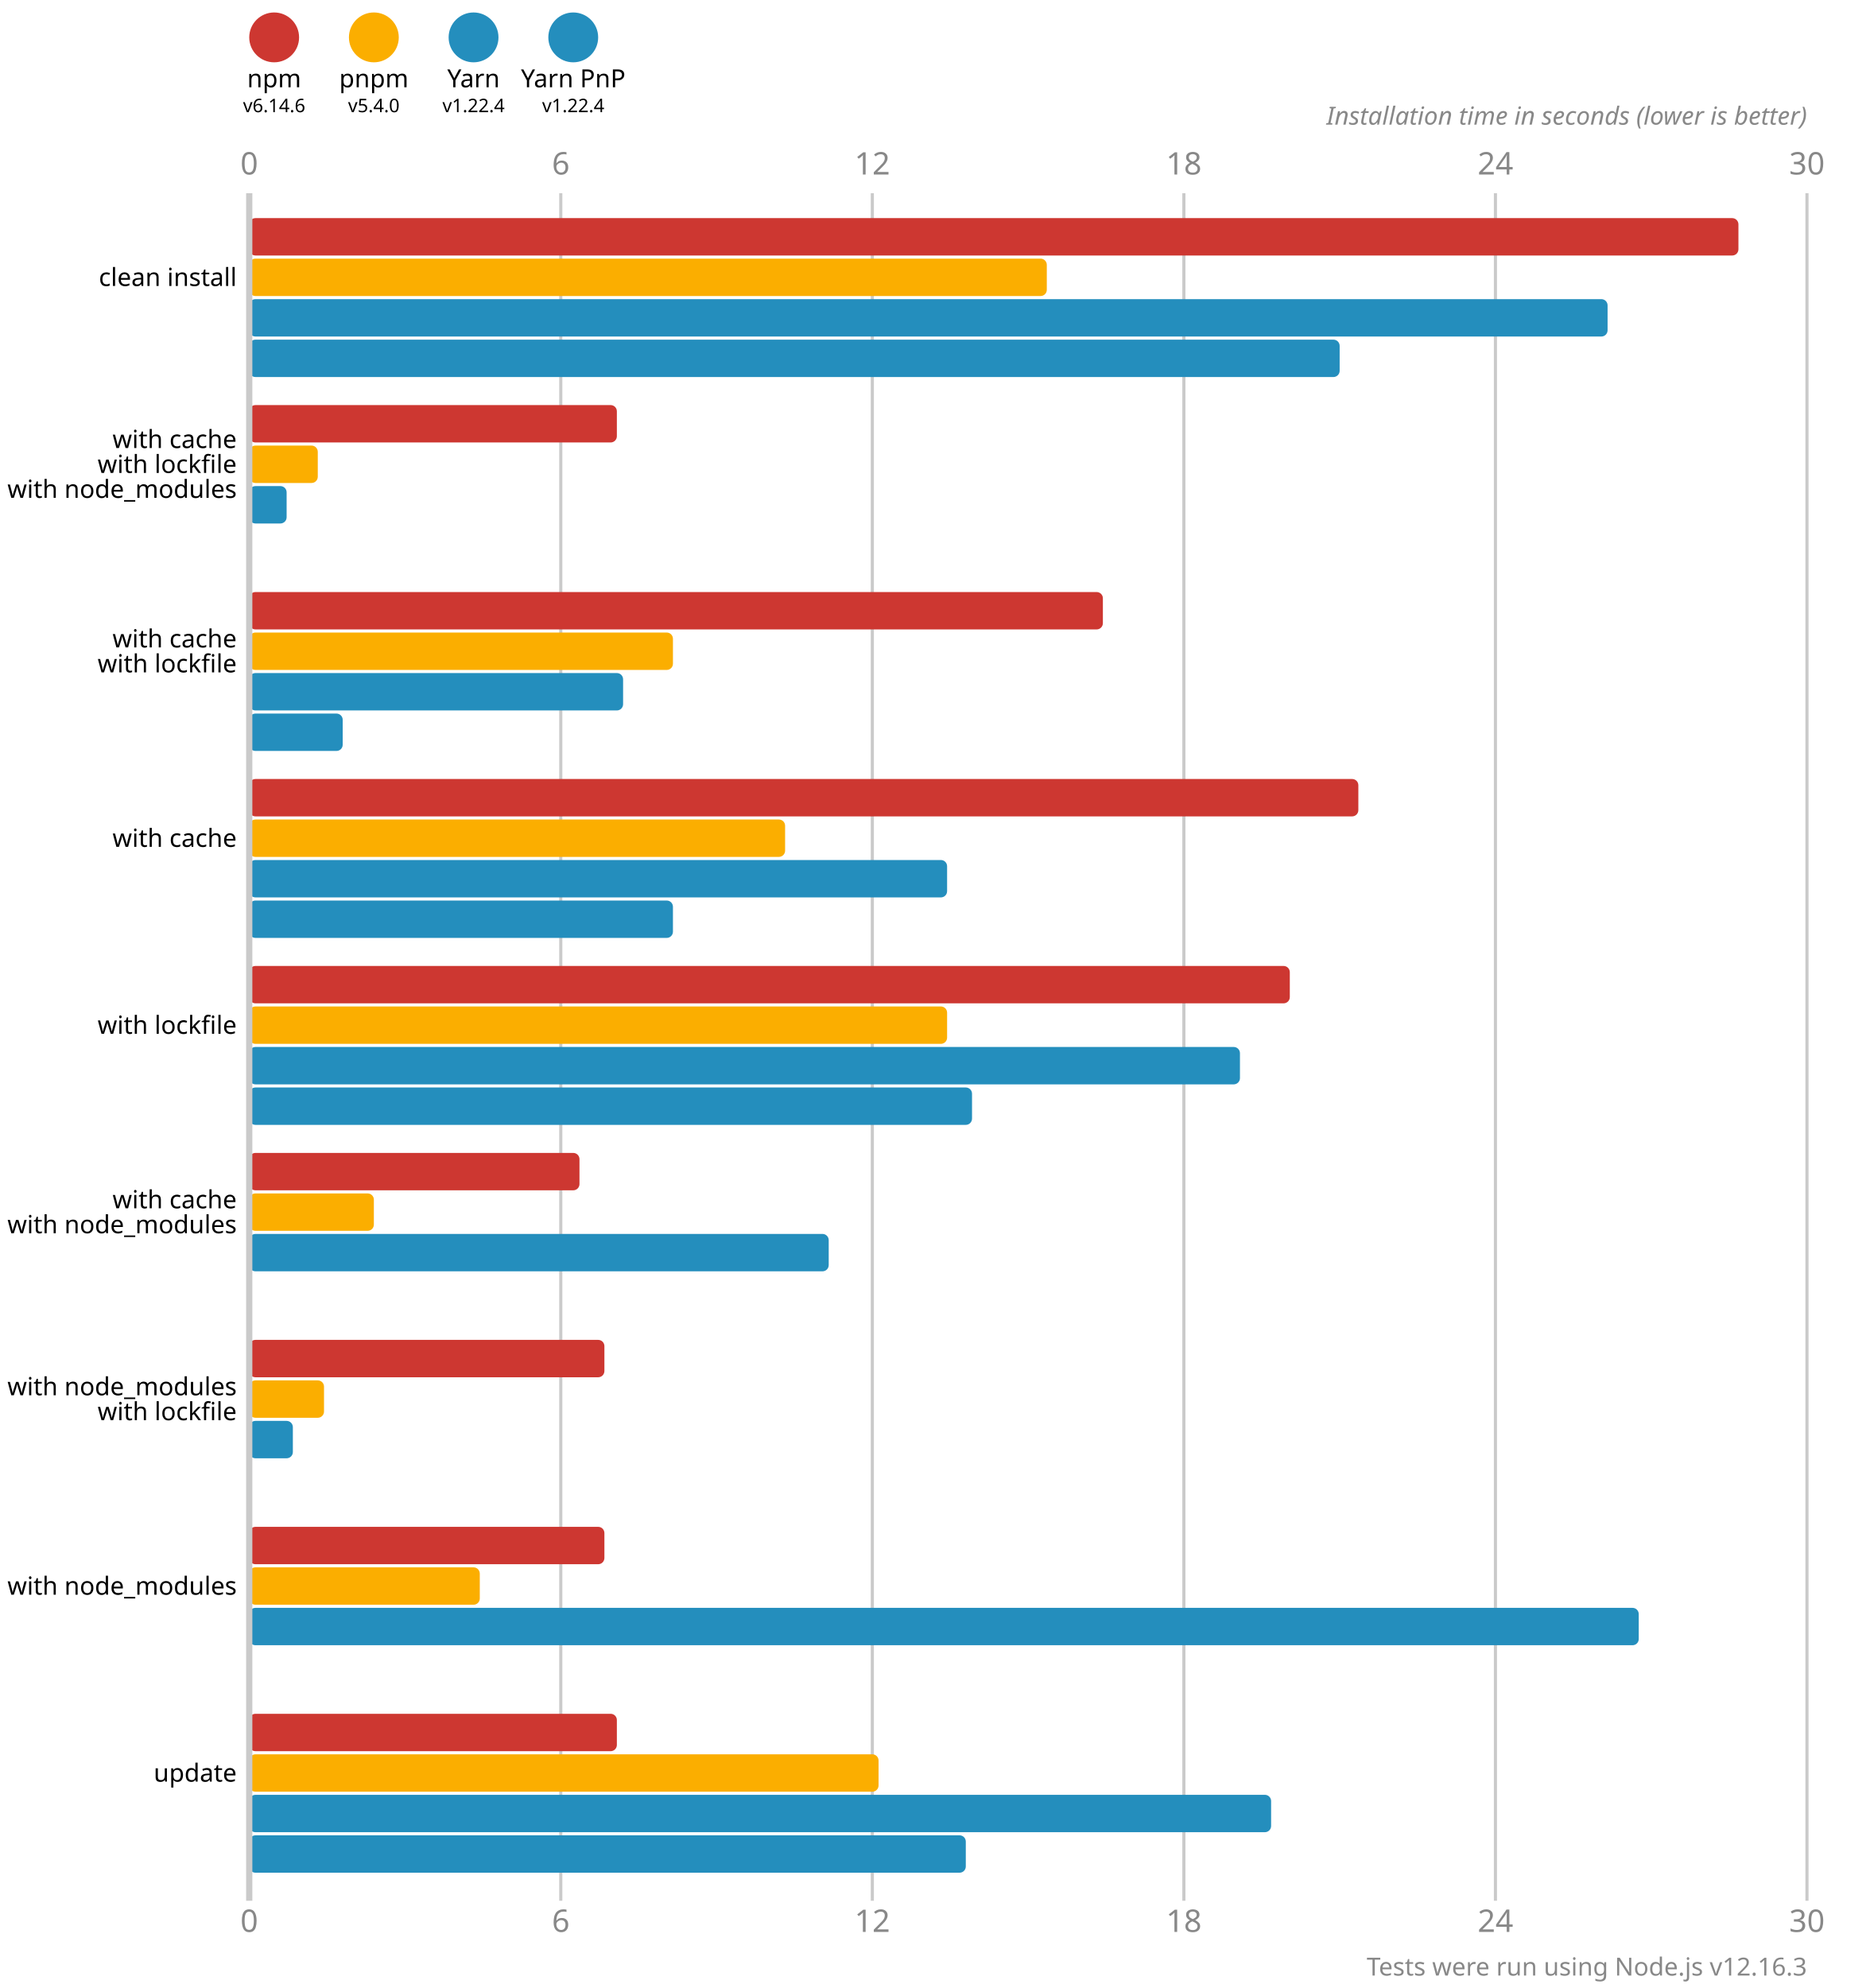
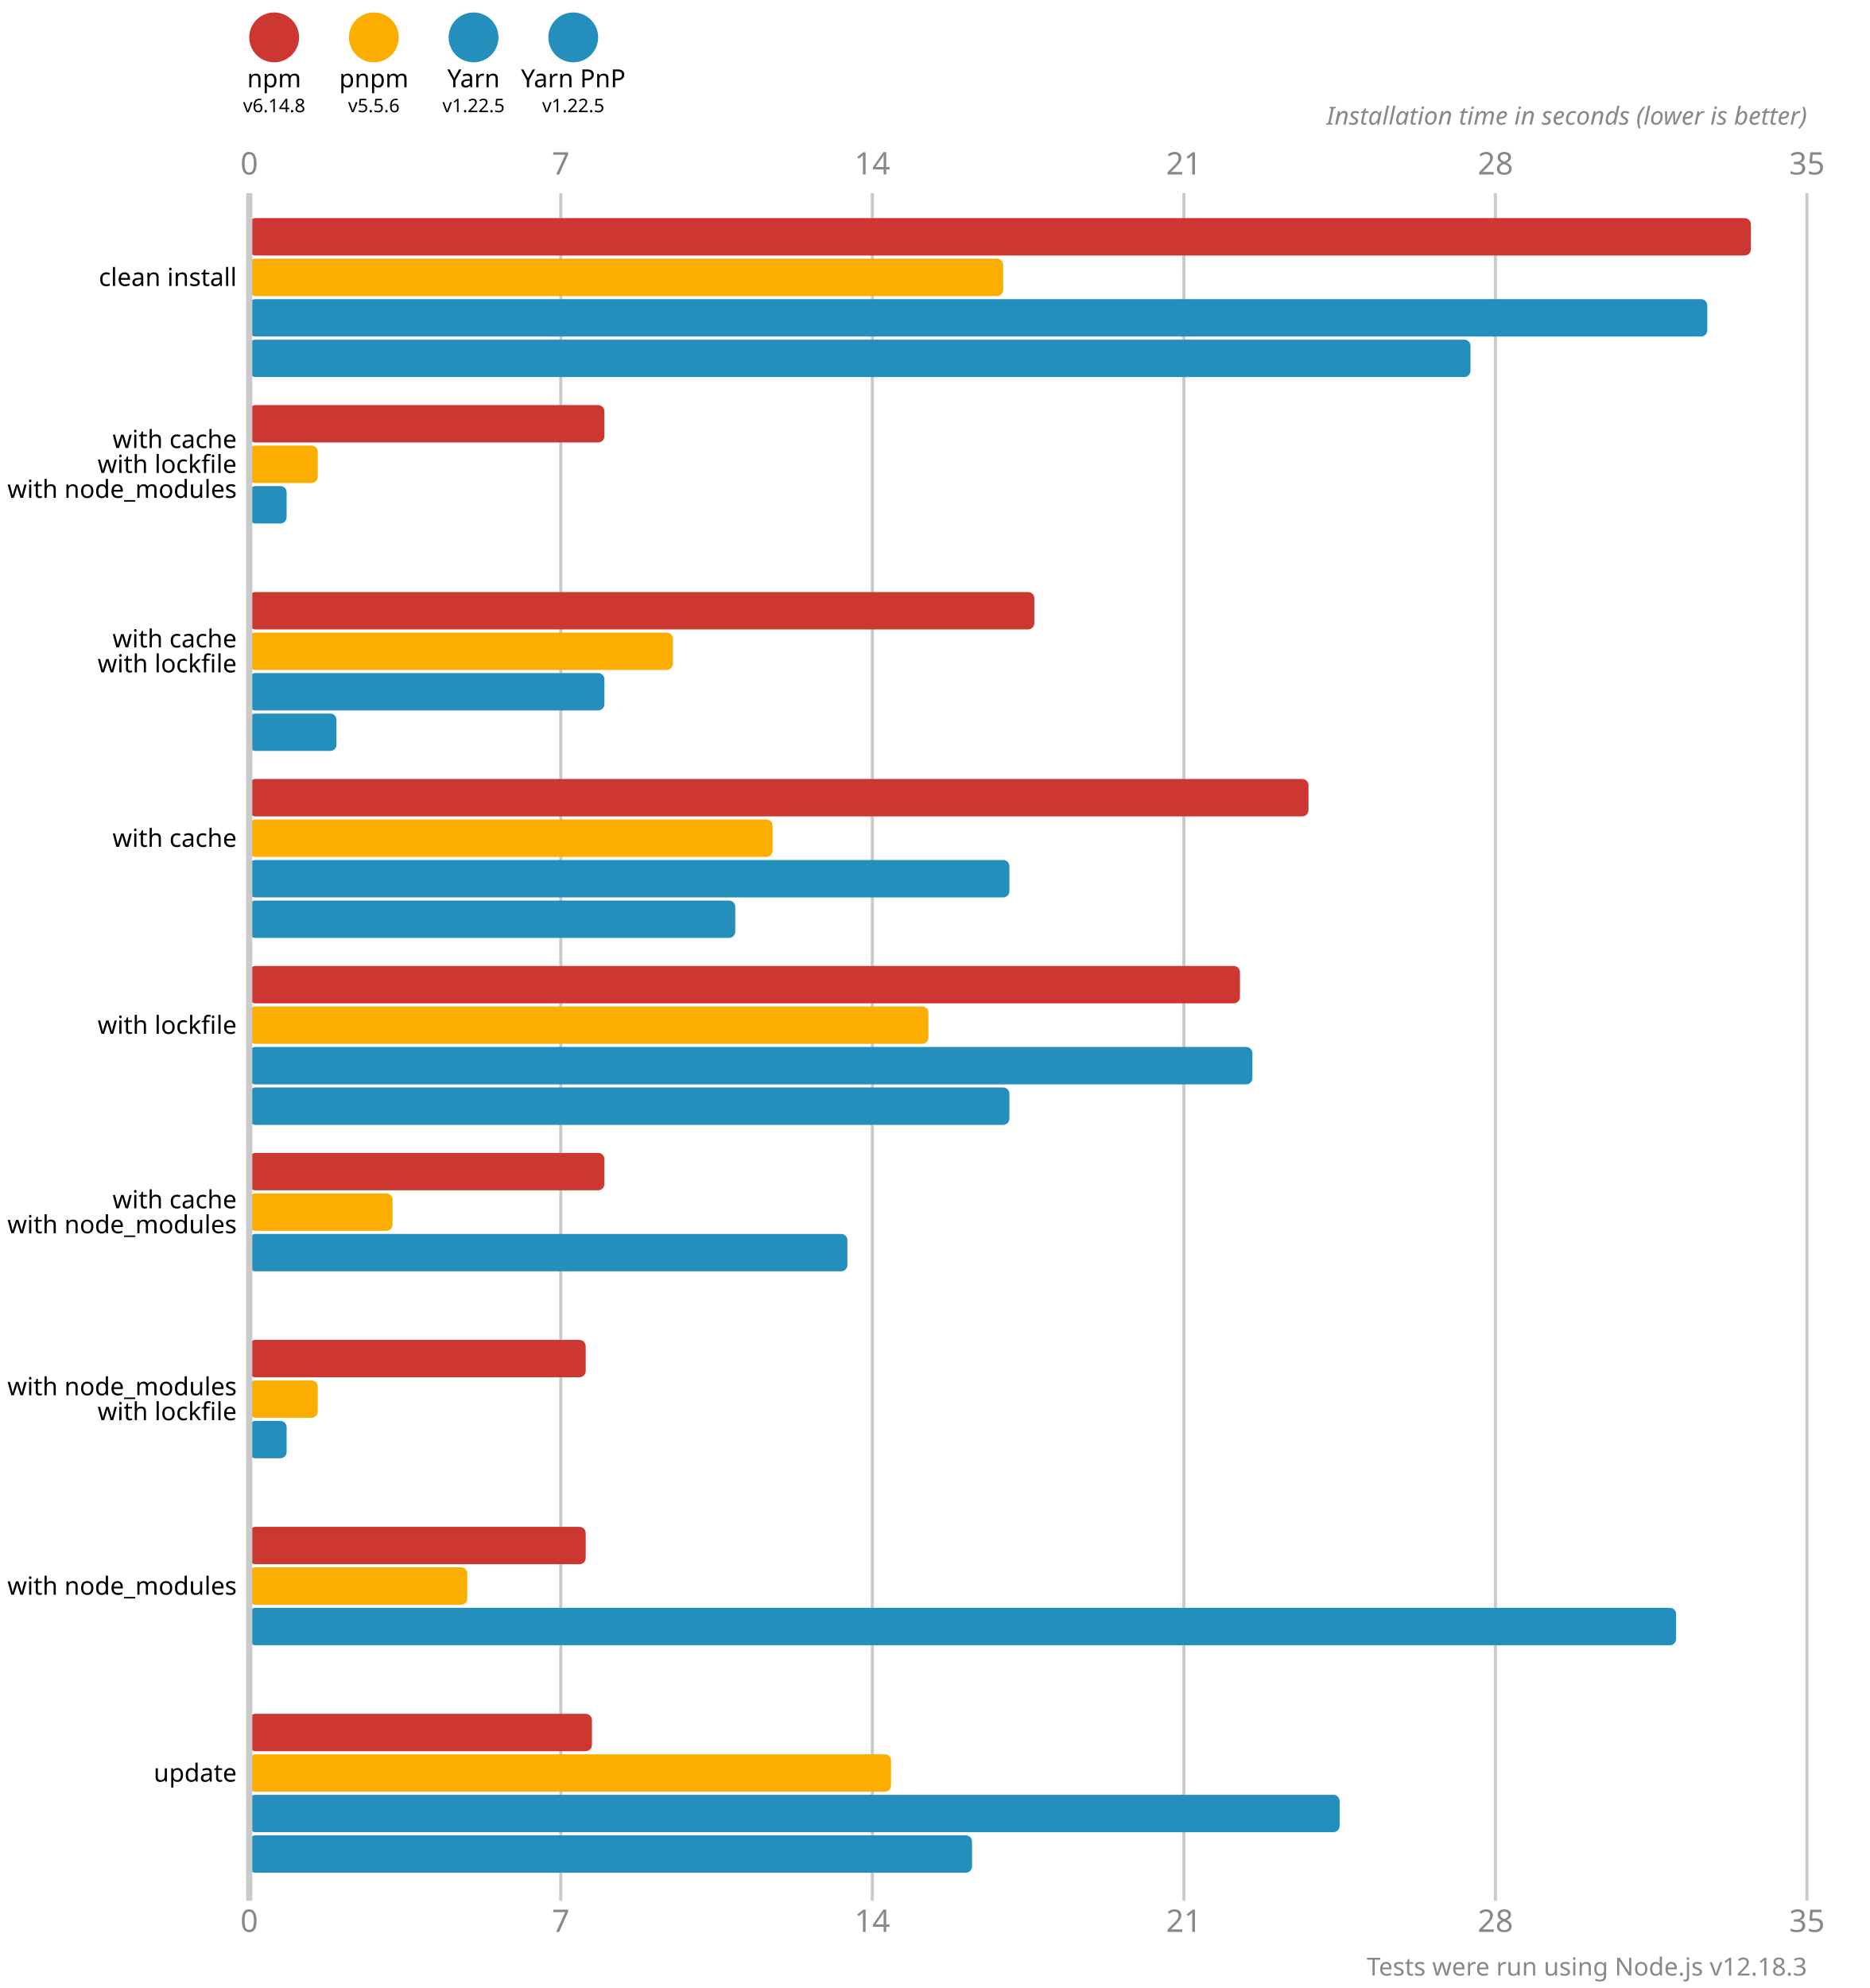
<svg xmlns="http://www.w3.org/2000/svg" version="1.1" viewBox="0 0 300 319">
  <style>
    .font { font-family: sans-serif; }
    .s3 { font-size: 3px; }
    .s4 { font-size: 4px; }
    .s5 { font-size: 5px; }
    .line { stroke: #cacaca; }
    .width { stroke-width: 0.5; }
    .text { fill: #888; }
  </style>
  <circle cx="44" cy="6" r="4" fill="#cd3731" />
  <text x="44" y="14" class="font s4" text-anchor="middle">npm</text>
-   <text x="44" y="18" class="font s3" text-anchor="middle">v6.14.6</text>
+   <text x="44" y="18" class="font s3" text-anchor="middle">v6.14.8</text>
  <circle cx="60" cy="6" r="4" fill="#fbae00" />
  <text x="60" y="14" class="font s4" text-anchor="middle">pnpm</text>
-   <text x="60" y="18" class="font s3" text-anchor="middle">v5.4.0</text>
+   <text x="60" y="18" class="font s3" text-anchor="middle">v5.5.6</text>
  <circle cx="76" cy="6" r="4" fill="#248ebd" />
  <text x="76" y="14" class="font s4" text-anchor="middle">Yarn</text>
-   <text x="76" y="18" class="font s3" text-anchor="middle">v1.22.4</text>
+   <text x="76" y="18" class="font s3" text-anchor="middle">v1.22.5</text>
  <circle cx="92" cy="6" r="4" fill="#248ebd" />
  <text x="92" y="14" class="font s4" text-anchor="middle">Yarn PnP</text>
-   <text x="92" y="18" class="font s3" text-anchor="middle">v1.22.4</text>
+   <text x="92" y="18" class="font s3" text-anchor="middle">v1.22.5</text>
  <text x="40" y="28" class="font s5 text" text-anchor="middle">0</text>
  <text x="40" y="310" class="font s5 text" text-anchor="middle">0</text>
  <line x1="90" y1="31" x2="90" y2="305" class="line width" />
-   <text x="90" y="28" class="font s5 text" text-anchor="middle">6</text>
-   <text x="90" y="310" class="font s5 text" text-anchor="middle">6</text>
+   <text x="90" y="28" class="font s5 text" text-anchor="middle">7</text>
+   <text x="90" y="310" class="font s5 text" text-anchor="middle">7</text>
  <line x1="140" y1="31" x2="140" y2="305" class="line width" />
-   <text x="140" y="28" class="font s5 text" text-anchor="middle">12</text>
-   <text x="140" y="310" class="font s5 text" text-anchor="middle">12</text>
+   <text x="140" y="28" class="font s5 text" text-anchor="middle">14</text>
+   <text x="140" y="310" class="font s5 text" text-anchor="middle">14</text>
  <line x1="190" y1="31" x2="190" y2="305" class="line width" />
-   <text x="190" y="28" class="font s5 text" text-anchor="middle">18</text>
-   <text x="190" y="310" class="font s5 text" text-anchor="middle">18</text>
+   <text x="190" y="28" class="font s5 text" text-anchor="middle">21</text>
+   <text x="190" y="310" class="font s5 text" text-anchor="middle">21</text>
  <line x1="240" y1="31" x2="240" y2="305" class="line width" />
-   <text x="240" y="28" class="font s5 text" text-anchor="middle">24</text>
-   <text x="240" y="310" class="font s5 text" text-anchor="middle">24</text>
+   <text x="240" y="28" class="font s5 text" text-anchor="middle">28</text>
+   <text x="240" y="310" class="font s5 text" text-anchor="middle">28</text>
  <line x1="290" y1="31" x2="290" y2="305" class="line width" />
-   <text x="290" y="28" class="font s5 text" text-anchor="middle">30</text>
-   <text x="290" y="310" class="font s5 text" text-anchor="middle">30</text>
+   <text x="290" y="28" class="font s5 text" text-anchor="middle">35</text>
+   <text x="290" y="310" class="font s5 text" text-anchor="middle">35</text>
  <text x="290" y="20" class="font s4 text" font-style="italic" text-anchor="end">Installation time in seconds (lower is better)</text>
-   <rect x="40" y="35" width="239" height="6" fill="#cd3731" rx="1" ry="1" />
-   <rect x="40" y="41.5" width="128" height="6" fill="#fbae00" rx="1" ry="1" />
-   <rect x="40" y="48" width="218" height="6" fill="#248ebd" rx="1" ry="1" />
-   <rect x="40" y="54.5" width="175" height="6" fill="#248ebd" rx="1" ry="1" />
-   <rect x="40" y="65" width="59" height="6" fill="#cd3731" rx="1" ry="1" />
+   <rect x="40" y="35" width="241" height="6" fill="#cd3731" rx="1" ry="1" />
+   <rect x="40" y="41.5" width="121" height="6" fill="#fbae00" rx="1" ry="1" />
+   <rect x="40" y="48" width="234" height="6" fill="#248ebd" rx="1" ry="1" />
+   <rect x="40" y="54.5" width="196" height="6" fill="#248ebd" rx="1" ry="1" />
+   <rect x="40" y="65" width="57" height="6" fill="#cd3731" rx="1" ry="1" />
  <rect x="40" y="71.5" width="11" height="6" fill="#fbae00" rx="1" ry="1" />
  <rect x="40" y="78" width="6" height="6" fill="#248ebd" rx="1" ry="1" />
  <rect x="40" y="84.5" width="0" height="6" fill="#248ebd" rx="1" ry="1" />
-   <rect x="40" y="95" width="137" height="6" fill="#cd3731" rx="1" ry="1" />
+   <rect x="40" y="95" width="126" height="6" fill="#cd3731" rx="1" ry="1" />
  <rect x="40" y="101.5" width="68" height="6" fill="#fbae00" rx="1" ry="1" />
-   <rect x="40" y="108" width="60" height="6" fill="#248ebd" rx="1" ry="1" />
-   <rect x="40" y="114.5" width="15" height="6" fill="#248ebd" rx="1" ry="1" />
-   <rect x="40" y="125" width="178" height="6" fill="#cd3731" rx="1" ry="1" />
-   <rect x="40" y="131.5" width="86" height="6" fill="#fbae00" rx="1" ry="1" />
-   <rect x="40" y="138" width="112" height="6" fill="#248ebd" rx="1" ry="1" />
-   <rect x="40" y="144.5" width="68" height="6" fill="#248ebd" rx="1" ry="1" />
-   <rect x="40" y="155" width="167" height="6" fill="#cd3731" rx="1" ry="1" />
-   <rect x="40" y="161.5" width="112" height="6" fill="#fbae00" rx="1" ry="1" />
-   <rect x="40" y="168" width="159" height="6" fill="#248ebd" rx="1" ry="1" />
-   <rect x="40" y="174.5" width="116" height="6" fill="#248ebd" rx="1" ry="1" />
-   <rect x="40" y="185" width="53" height="6" fill="#cd3731" rx="1" ry="1" />
-   <rect x="40" y="191.5" width="20" height="6" fill="#fbae00" rx="1" ry="1" />
-   <rect x="40" y="198" width="93" height="6" fill="#248ebd" rx="1" ry="1" />
+   <rect x="40" y="108" width="57" height="6" fill="#248ebd" rx="1" ry="1" />
+   <rect x="40" y="114.5" width="14" height="6" fill="#248ebd" rx="1" ry="1" />
+   <rect x="40" y="125" width="170" height="6" fill="#cd3731" rx="1" ry="1" />
+   <rect x="40" y="131.5" width="84" height="6" fill="#fbae00" rx="1" ry="1" />
+   <rect x="40" y="138" width="122" height="6" fill="#248ebd" rx="1" ry="1" />
+   <rect x="40" y="144.5" width="78" height="6" fill="#248ebd" rx="1" ry="1" />
+   <rect x="40" y="155" width="159" height="6" fill="#cd3731" rx="1" ry="1" />
+   <rect x="40" y="161.5" width="109" height="6" fill="#fbae00" rx="1" ry="1" />
+   <rect x="40" y="168" width="161" height="6" fill="#248ebd" rx="1" ry="1" />
+   <rect x="40" y="174.5" width="122" height="6" fill="#248ebd" rx="1" ry="1" />
+   <rect x="40" y="185" width="57" height="6" fill="#cd3731" rx="1" ry="1" />
+   <rect x="40" y="191.5" width="23" height="6" fill="#fbae00" rx="1" ry="1" />
+   <rect x="40" y="198" width="96" height="6" fill="#248ebd" rx="1" ry="1" />
  <rect x="40" y="204.5" width="0" height="6" fill="#248ebd" rx="1" ry="1" />
-   <rect x="40" y="215" width="57" height="6" fill="#cd3731" rx="1" ry="1" />
-   <rect x="40" y="221.5" width="12" height="6" fill="#fbae00" rx="1" ry="1" />
-   <rect x="40" y="228" width="7" height="6" fill="#248ebd" rx="1" ry="1" />
+   <rect x="40" y="215" width="54" height="6" fill="#cd3731" rx="1" ry="1" />
+   <rect x="40" y="221.5" width="11" height="6" fill="#fbae00" rx="1" ry="1" />
+   <rect x="40" y="228" width="6" height="6" fill="#248ebd" rx="1" ry="1" />
  <rect x="40" y="234.5" width="0" height="6" fill="#248ebd" rx="1" ry="1" />
-   <rect x="40" y="245" width="57" height="6" fill="#cd3731" rx="1" ry="1" />
-   <rect x="40" y="251.5" width="37" height="6" fill="#fbae00" rx="1" ry="1" />
-   <rect x="40" y="258" width="223" height="6" fill="#248ebd" rx="1" ry="1" />
+   <rect x="40" y="245" width="54" height="6" fill="#cd3731" rx="1" ry="1" />
+   <rect x="40" y="251.5" width="35" height="6" fill="#fbae00" rx="1" ry="1" />
+   <rect x="40" y="258" width="229" height="6" fill="#248ebd" rx="1" ry="1" />
  <rect x="40" y="264.5" width="0" height="6" fill="#248ebd" rx="1" ry="1" />
-   <rect x="40" y="275" width="59" height="6" fill="#cd3731" rx="1" ry="1" />
-   <rect x="40" y="281.5" width="101" height="6" fill="#fbae00" rx="1" ry="1" />
-   <rect x="40" y="288" width="164" height="6" fill="#248ebd" rx="1" ry="1" />
-   <rect x="40" y="294.5" width="115" height="6" fill="#248ebd" rx="1" ry="1" />
+   <rect x="40" y="275" width="55" height="6" fill="#cd3731" rx="1" ry="1" />
+   <rect x="40" y="281.5" width="103" height="6" fill="#fbae00" rx="1" ry="1" />
+   <rect x="40" y="288" width="175" height="6" fill="#248ebd" rx="1" ry="1" />
+   <rect x="40" y="294.5" width="116" height="6" fill="#248ebd" rx="1" ry="1" />
  <line x1="40" y1="31" x2="40" y2="305" class="line" />
  <text x="38" y="44.5" class="font s4" dominant-baseline="middle" text-anchor="end">clean install</text>
  <text x="38" y="70.5" class="font s4" dominant-baseline="middle" text-anchor="end">with cache</text>
  <text x="38" y="74.5" class="font s4" dominant-baseline="middle" text-anchor="end">with lockfile</text>
  <text x="38" y="78.5" class="font s4" dominant-baseline="middle" text-anchor="end">with node_modules</text>
  <text x="38" y="102.5" class="font s4" dominant-baseline="middle" text-anchor="end">with cache</text>
  <text x="38" y="106.5" class="font s4" dominant-baseline="middle" text-anchor="end">with lockfile</text>
  <text x="38" y="134.5" class="font s4" dominant-baseline="middle" text-anchor="end">with cache</text>
  <text x="38" y="164.5" class="font s4" dominant-baseline="middle" text-anchor="end">with lockfile</text>
  <text x="38" y="192.5" class="font s4" dominant-baseline="middle" text-anchor="end">with cache</text>
  <text x="38" y="196.5" class="font s4" dominant-baseline="middle" text-anchor="end">with node_modules</text>
  <text x="38" y="222.5" class="font s4" dominant-baseline="middle" text-anchor="end">with node_modules</text>
  <text x="38" y="226.5" class="font s4" dominant-baseline="middle" text-anchor="end">with lockfile</text>
  <text x="38" y="254.5" class="font s4" dominant-baseline="middle" text-anchor="end">with node_modules</text>
  <text x="38" y="284.5" class="font s4" dominant-baseline="middle" text-anchor="end">update</text>
-   <text x="290" y="317" class="font s4 text" text-anchor="end">Tests were run using Node.js v12.16.3</text>
+   <text x="290" y="317" class="font s4 text" text-anchor="end">Tests were run using Node.js v12.18.3</text>
</svg>
